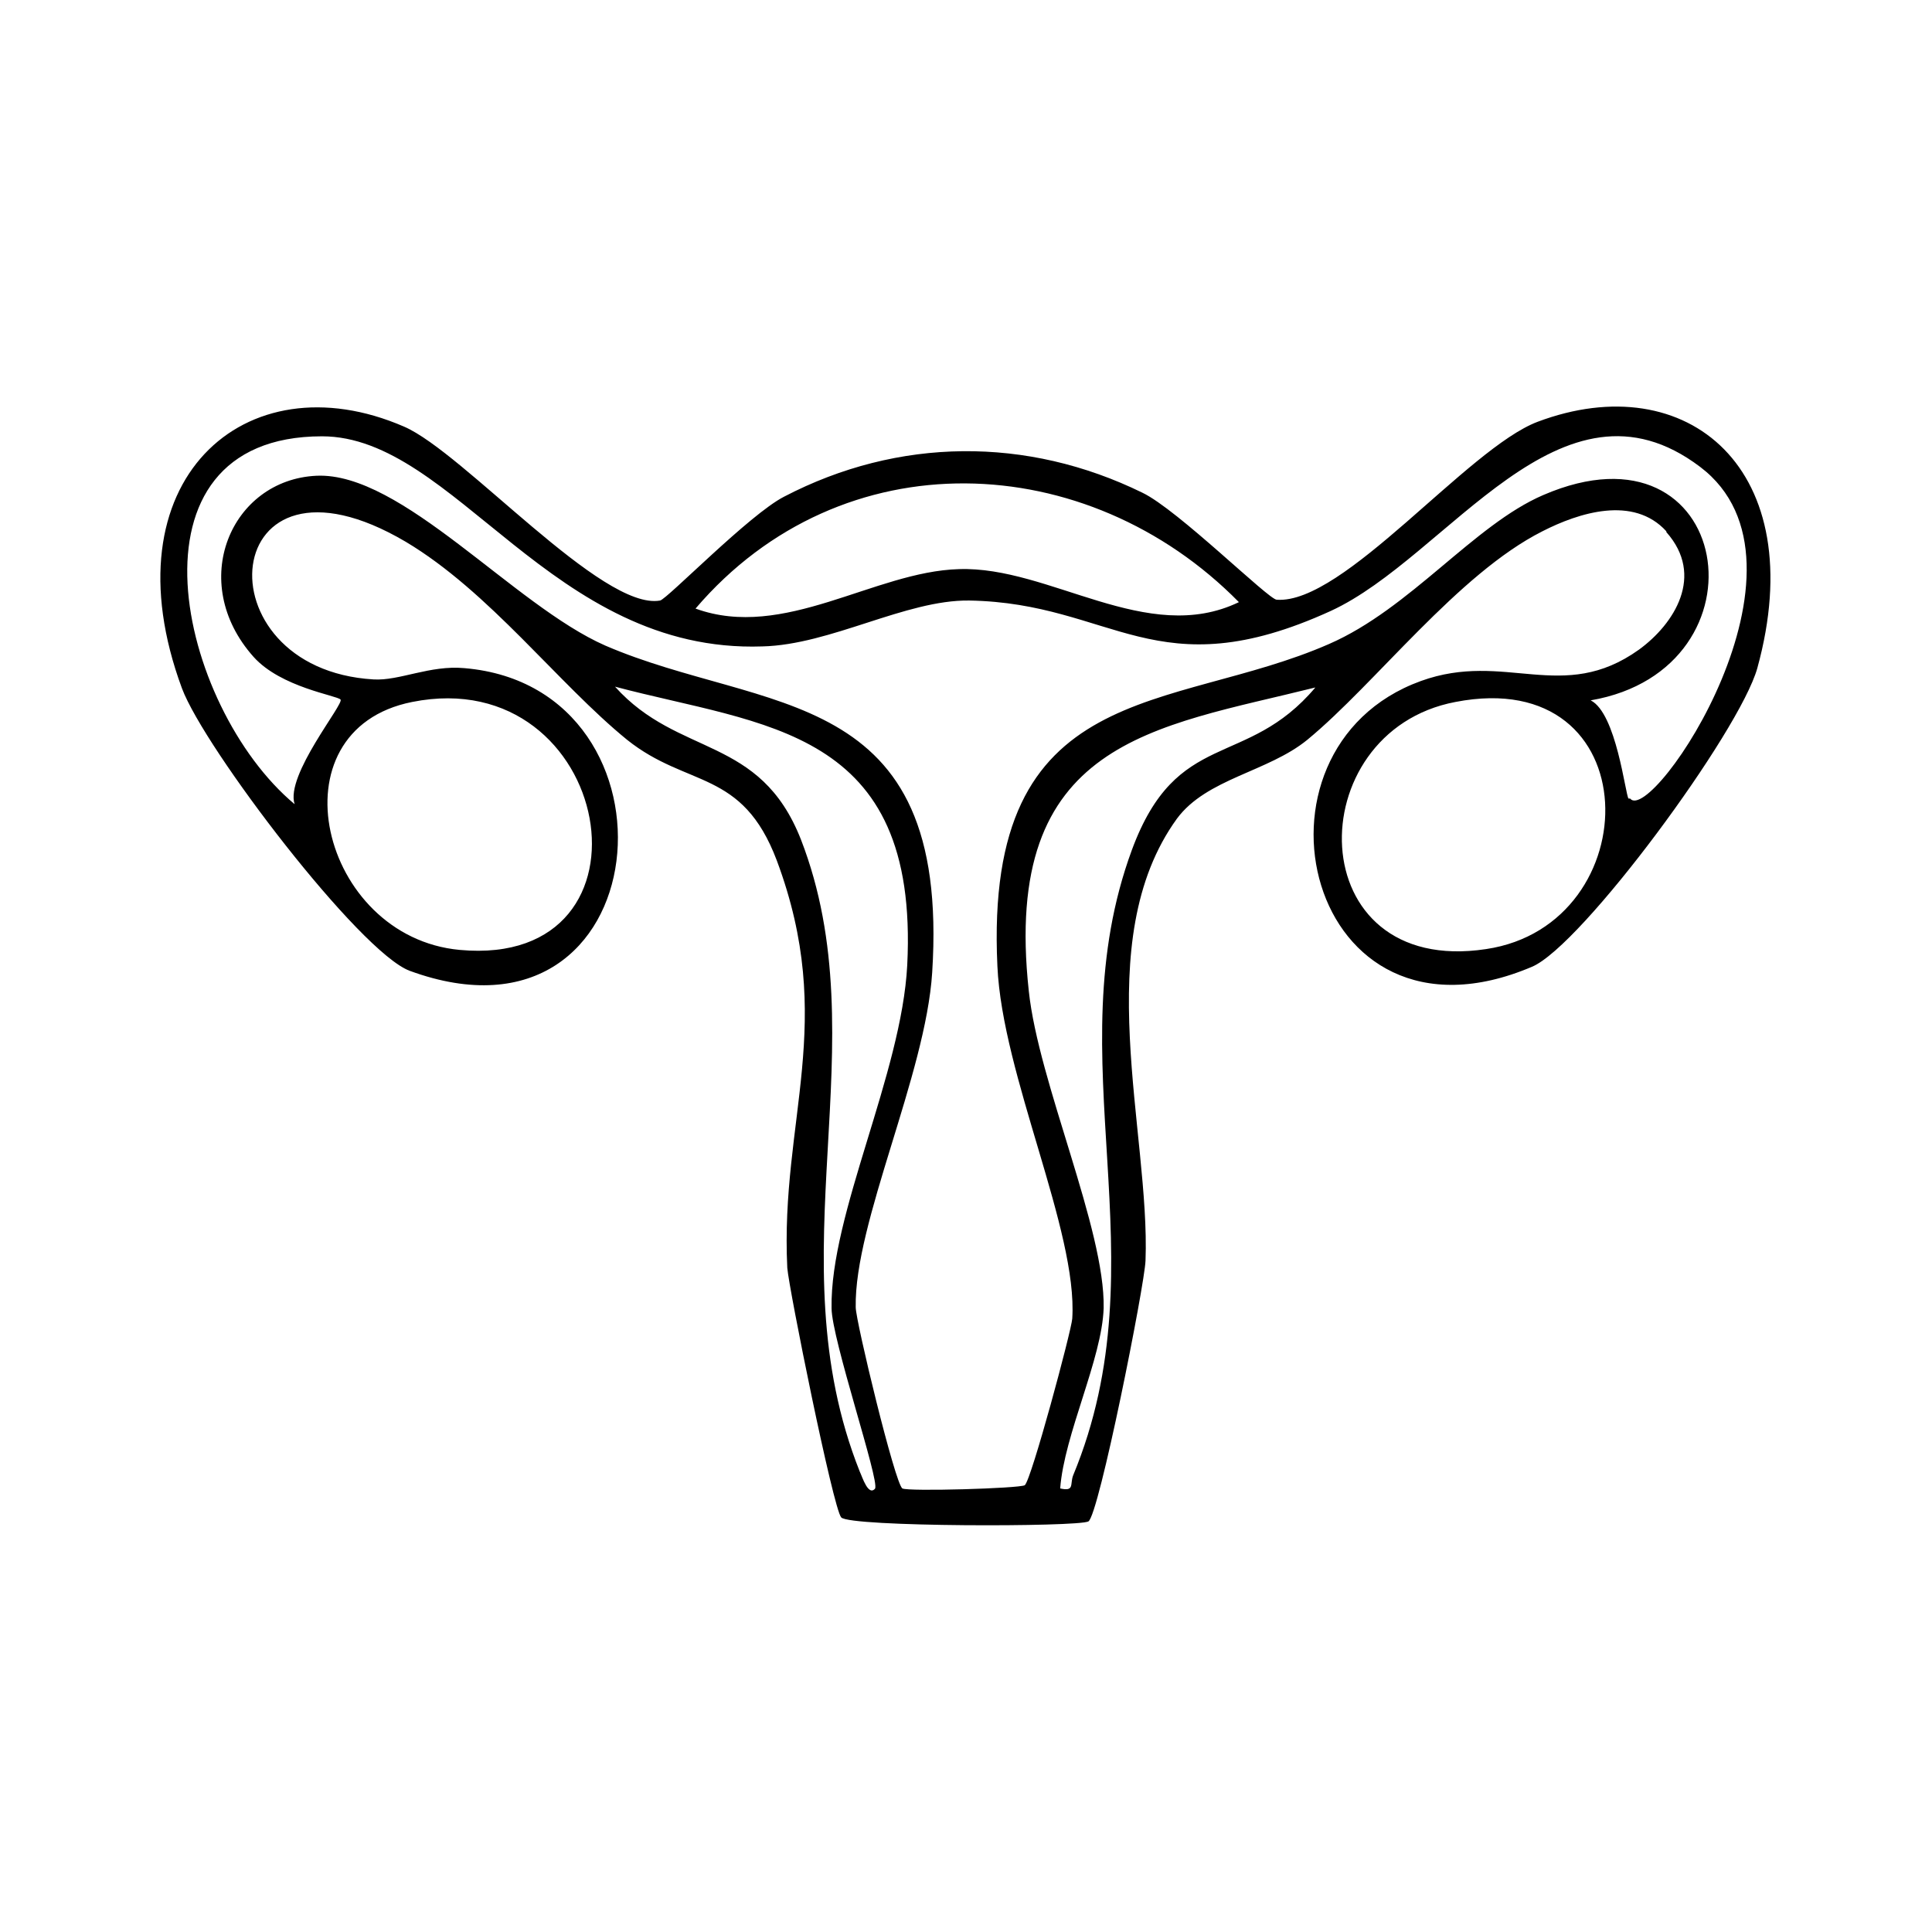
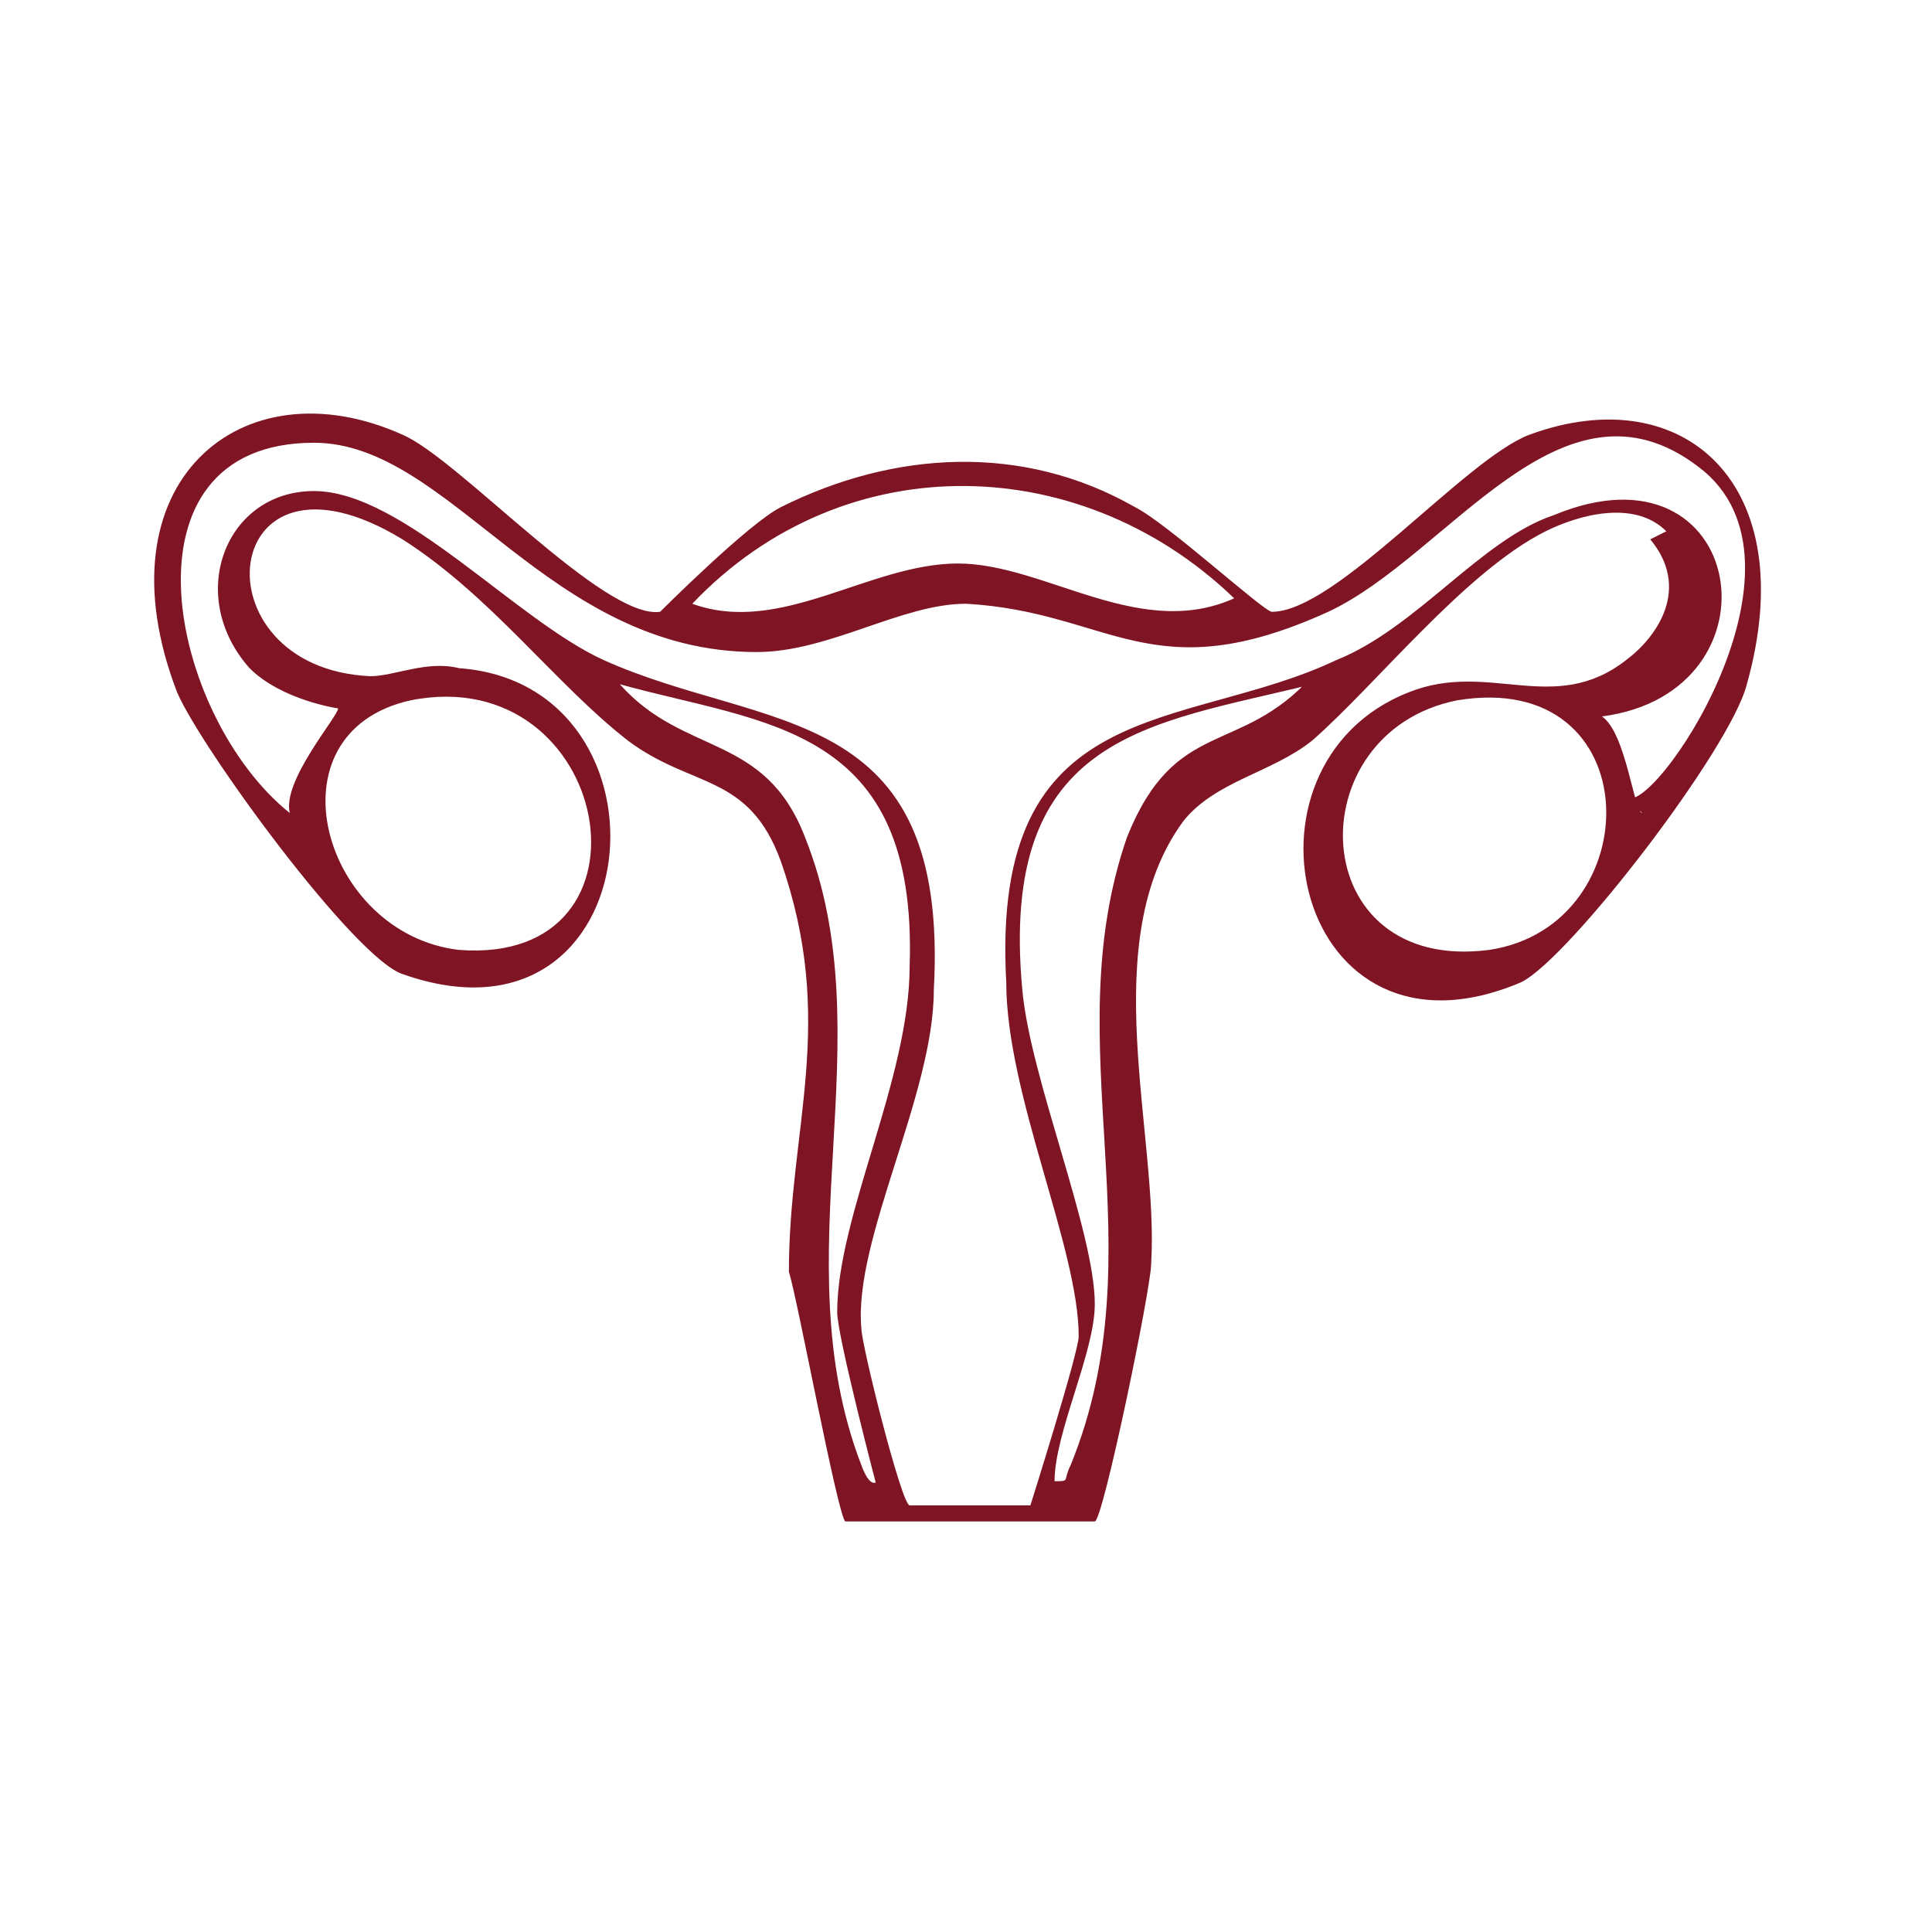
- <svg xmlns="http://www.w3.org/2000/svg" id="Layer_1" viewBox="0 0 24 24">
+ <svg xmlns="http://www.w3.org/2000/svg" id="Layer_1" version="1.1" viewBox="0 0 24 24">
+   <defs>
+     <style>
+       .st0 {
+         fill: #7f1524;
+       }
+     </style>
+   </defs>
  <g id="u9kaln">
-     <path d="M20.7,6.6c-.41-.45-1.09-.23-1.54,0-1.05.53-2.07,1.89-2.92,2.59-.49.4-1.25.48-1.62.98-1.1,1.52-.33,3.9-.39,5.49-.01.3-.58,3.17-.71,3.24-.14.07-2.96.07-3.07-.05-.1-.11-.65-2.84-.67-3.1-.09-1.84.62-3.05-.13-5.06-.43-1.14-1.11-.9-1.86-1.5-.86-.7-1.71-1.84-2.75-2.46-2.34-1.38-2.59,1.58-.4,1.71.32.02.7-.18,1.13-.14,2.83.24,2.43,4.9-.68,3.76-.62-.23-2.55-2.76-2.83-3.51-.95-2.57.78-4.11,2.76-3.25.74.32,2.46,2.29,3.18,2.16.09-.02,1.11-1.07,1.54-1.29,1.42-.74,3.02-.75,4.45-.05.44.21,1.57,1.33,1.67,1.33.83.06,2.37-1.88,3.24-2.21,1.86-.7,3.41.59,2.73,3.06-.22.79-2.18,3.45-2.8,3.71-2.8,1.19-3.72-2.7-1.38-3.55,1.05-.38,1.76.29,2.71-.39.44-.32.82-.92.34-1.46ZM20.25,9.92c.27.34,2.47-2.91.87-4.12-1.73-1.31-3.13,1.12-4.59,1.79-2.17.99-2.7-.1-4.49-.13-.79-.01-1.72.55-2.57.57-2.62.09-3.82-2.61-5.47-2.61-2.55,0-1.79,3.36-.34,4.57-.12-.36.62-1.25.57-1.3-.04-.05-.74-.15-1.08-.53-.83-.93-.28-2.2.78-2.25s2.45,1.61,3.59,2.11c1.97.85,4.29.46,4.06,4.06-.08,1.27-.97,3.11-.95,4.16,0,.17.49,2.2.58,2.25.07.04,1.45,0,1.52-.04.08-.06.58-1.92.59-2.07.07-1.09-.87-3.02-.93-4.38-.17-3.59,2.16-3.14,4.12-4,1.01-.44,1.8-1.48,2.66-1.85,2.36-1.02,2.86,2.16.59,2.55.32.16.43,1.17.47,1.22ZM15.39,7.48c-1.88-1.91-4.93-2.05-6.75.08,1.1.4,2.22-.46,3.27-.49,1.13-.04,2.34.96,3.48.41ZM10.87,18.49c.06-.09-.54-1.86-.54-2.24-.02-1.17.87-2.91.94-4.26.15-2.96-1.79-2.97-3.63-3.46.79.88,1.8.6,2.31,1.9.98,2.53-.34,5.16.73,7.85.03.06.11.33.2.2ZM16.34,8.54c-2,.5-3.9.65-3.56,3.77.12,1.14.95,2.96.93,3.94-.02.63-.49,1.57-.54,2.24.18.04.12-.05.16-.16,1.12-2.7-.23-5.16.73-7.77.56-1.52,1.42-1,2.28-2.02ZM5.12,8.72c-1.76.35-1.14,2.92.59,3.08,2.59.24,1.91-3.58-.59-3.08ZM18.08,8.72c-1.95.37-1.93,3.42.38,3.07,2.03-.3,2.04-3.54-.38-3.07Z" />
+     <path class="st0" d="M20.7,6.6c-.4-.4-1.1-.2-1.5,0-1,.5-2.1,1.9-2.9,2.6-.5.4-1.2.5-1.6,1-1.1,1.5-.3,3.9-.4,5.5,0,.3-.6,3.2-.7,3.2-.1,0-3,0-3.1,0-.1-.1-.6-2.8-.7-3.1,0-1.8.6-3.1-.1-5.1-.4-1.1-1.1-.9-1.9-1.5-.9-.7-1.7-1.8-2.8-2.5-2.3-1.4-2.6,1.6-.4,1.7.3,0,.7-.2,1.1-.1,2.8.2,2.4,4.9-.7,3.8-.6-.2-2.5-2.8-2.8-3.5-1-2.6.8-4.1,2.8-3.2.7.3,2.5,2.3,3.2,2.2,0,0,1.1-1.1,1.5-1.3,1.4-.7,3-.8,4.4,0,.4.2,1.6,1.3,1.7,1.3.8,0,2.4-1.9,3.2-2.2,1.9-.7,3.4.6,2.7,3.1-.2.8-2.2,3.4-2.8,3.7-2.8,1.2-3.7-2.7-1.4-3.6,1-.4,1.8.3,2.7-.4.4-.3.8-.9.3-1.5h0ZM20.2,9.9c.3.3,2.5-2.9.9-4.1-1.7-1.3-3.1,1.1-4.6,1.8-2.2,1-2.7,0-4.5-.1-.8,0-1.7.6-2.6.6-2.6,0-3.8-2.6-5.5-2.6-2.5,0-1.8,3.4-.3,4.6-.1-.4.6-1.2.6-1.3,0,0-.7-.1-1.1-.5-.8-.9-.3-2.2.8-2.2,1.1,0,2.5,1.6,3.6,2.1,2,.9,4.3.5,4.1,4.1,0,1.3-1,3.1-.9,4.2,0,.2.5,2.2.6,2.2,0,0,1.4,0,1.5,0,0,0,.6-1.9.6-2.1,0-1.1-.9-3-.9-4.4-.2-3.6,2.2-3.1,4.1-4,1-.4,1.8-1.5,2.7-1.8,2.4-1,2.9,2.2.6,2.5.3.2.4,1.2.5,1.2h0ZM15.4,7.5c-1.9-1.9-4.9-2-6.8,0,1.1.4,2.2-.5,3.3-.5,1.1,0,2.3,1,3.5.4ZM10.9,18.5c0,0-.5-1.9-.5-2.2,0-1.2.9-2.9.9-4.3.1-3-1.8-3-3.6-3.5.8.9,1.8.6,2.3,1.9,1,2.5-.3,5.2.7,7.8,0,0,.1.3.2.2h0ZM16.3,8.5c-2,.5-3.9.6-3.6,3.8.1,1.1.9,3,.9,3.9,0,.6-.5,1.6-.5,2.2.2,0,.1,0,.2-.2,1.1-2.7-.2-5.2.7-7.8.6-1.5,1.4-1,2.3-2ZM5.1,8.7c-1.8.4-1.1,2.9.6,3.1,2.6.2,1.9-3.6-.6-3.1ZM18.1,8.7c-2,.4-1.9,3.4.4,3.1,2-.3,2-3.5-.4-3.1Z" />
  </g>
</svg>
